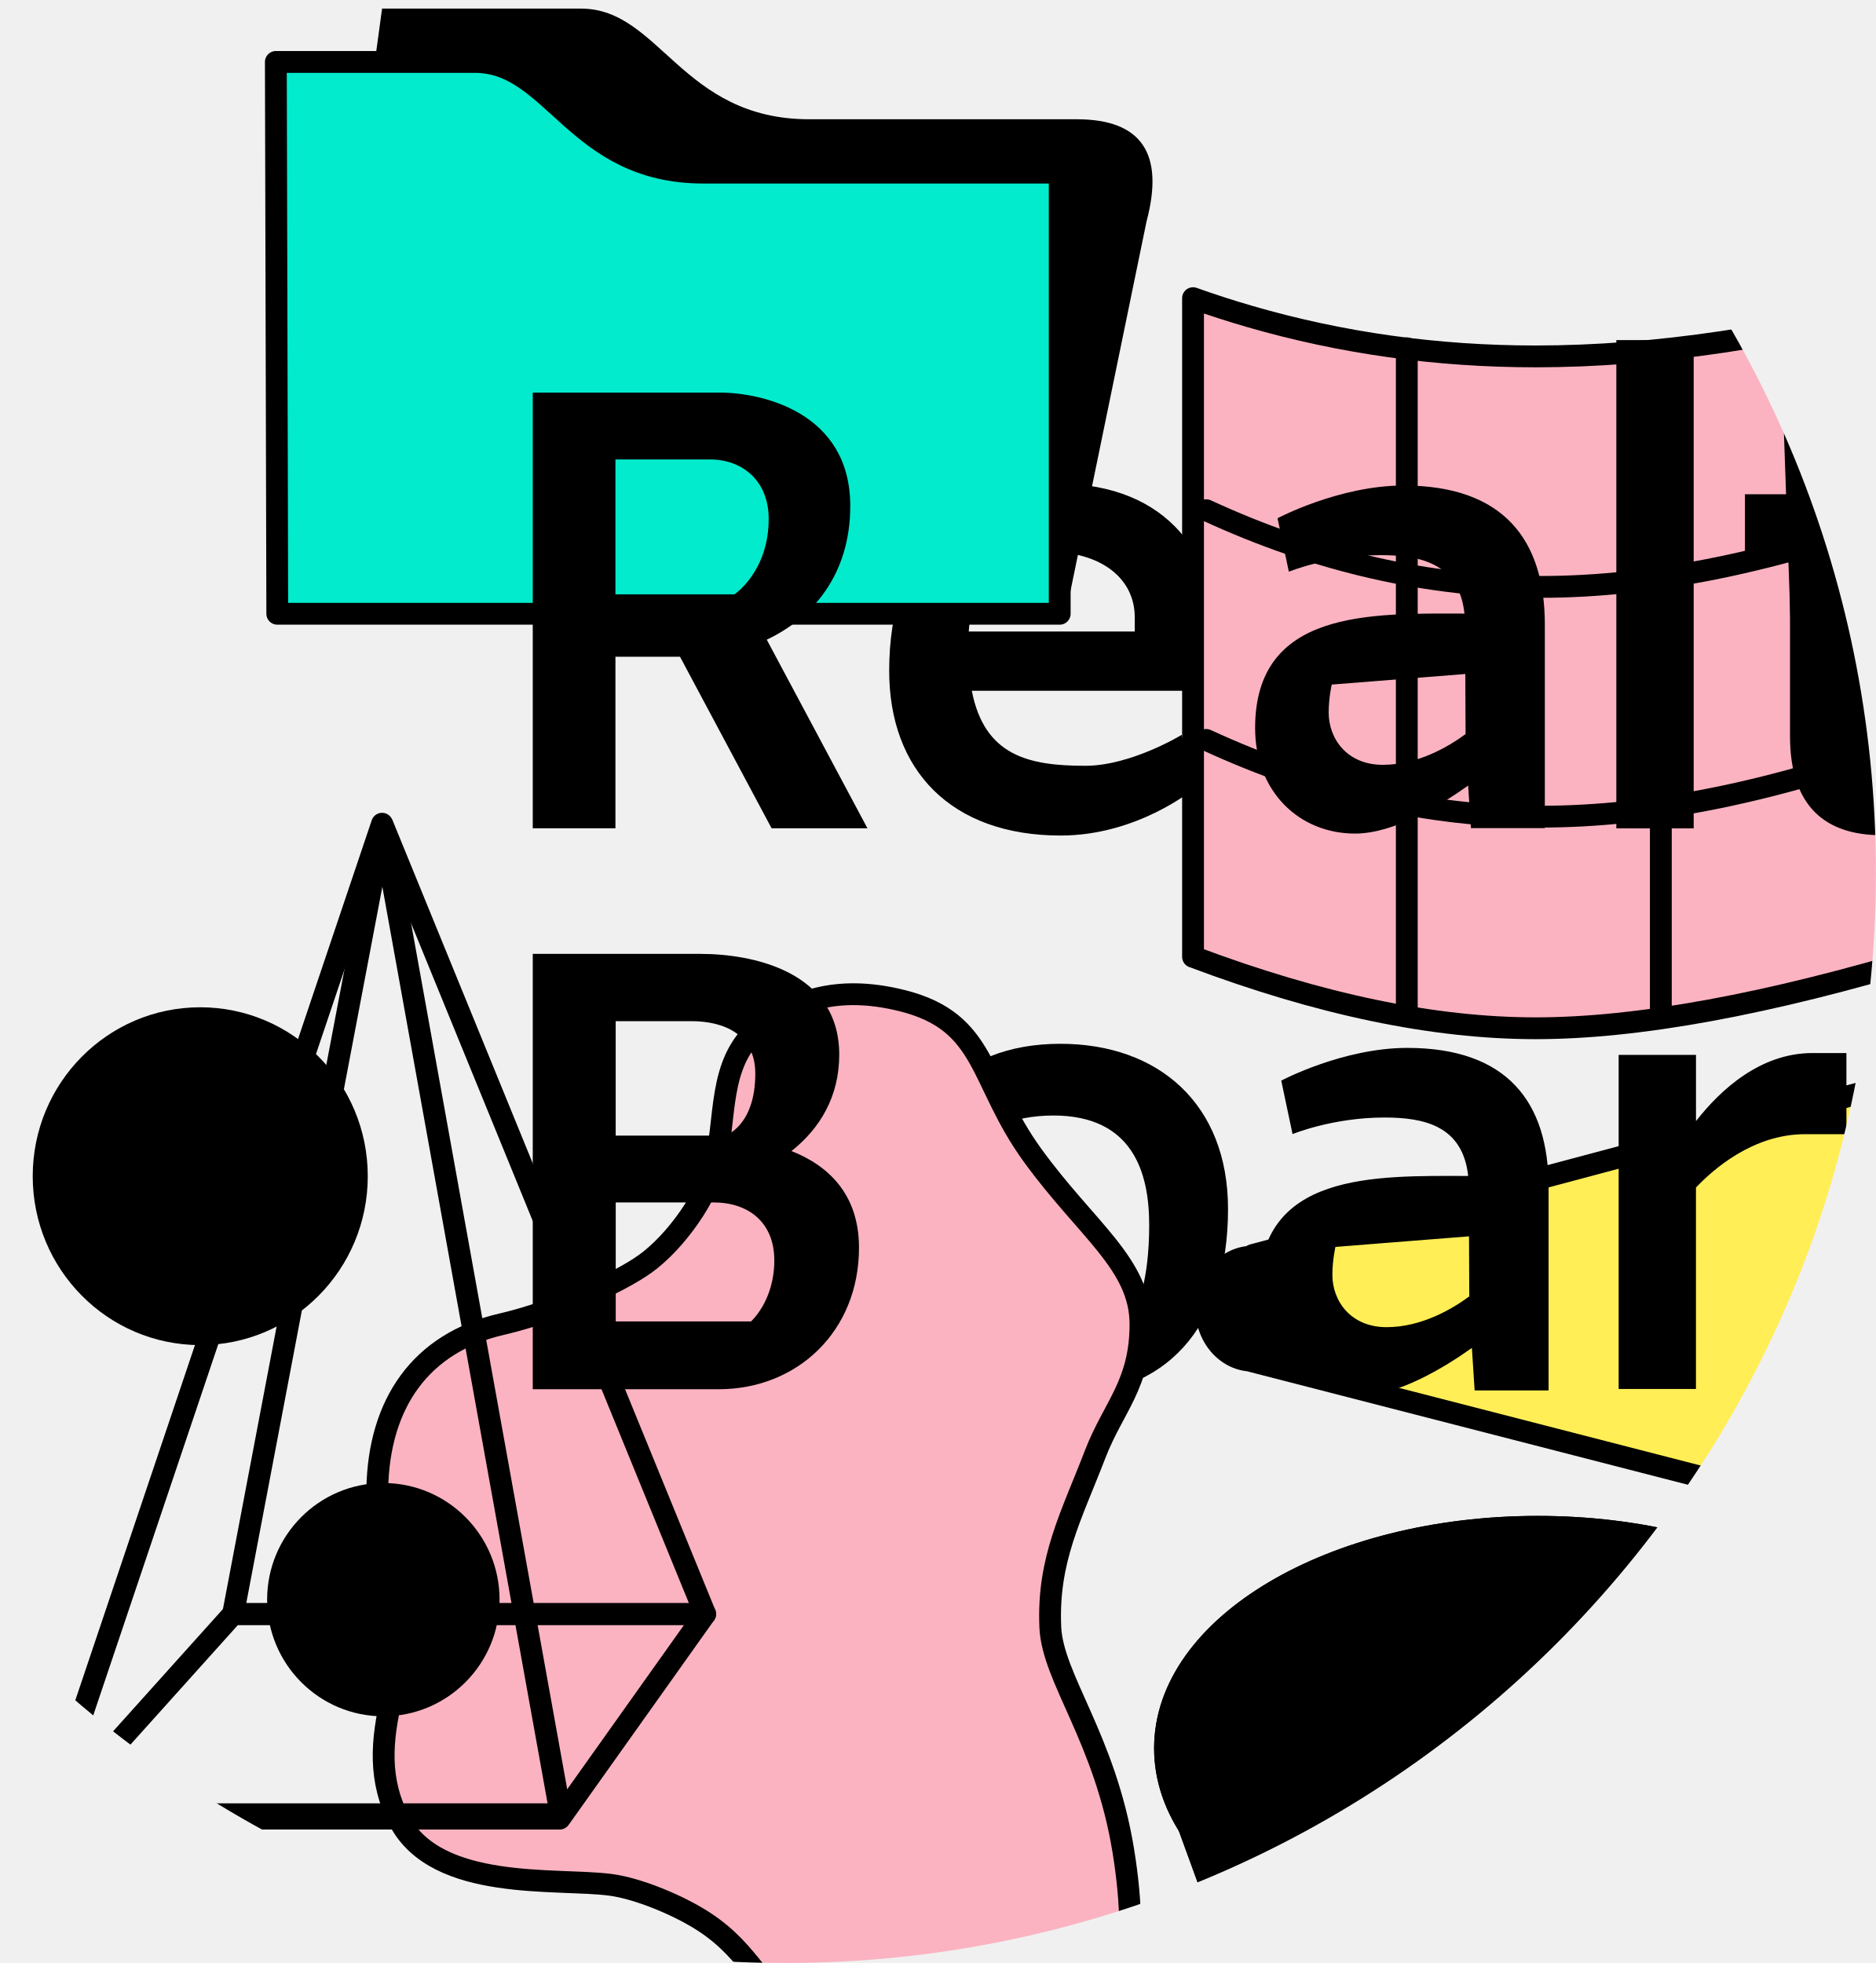
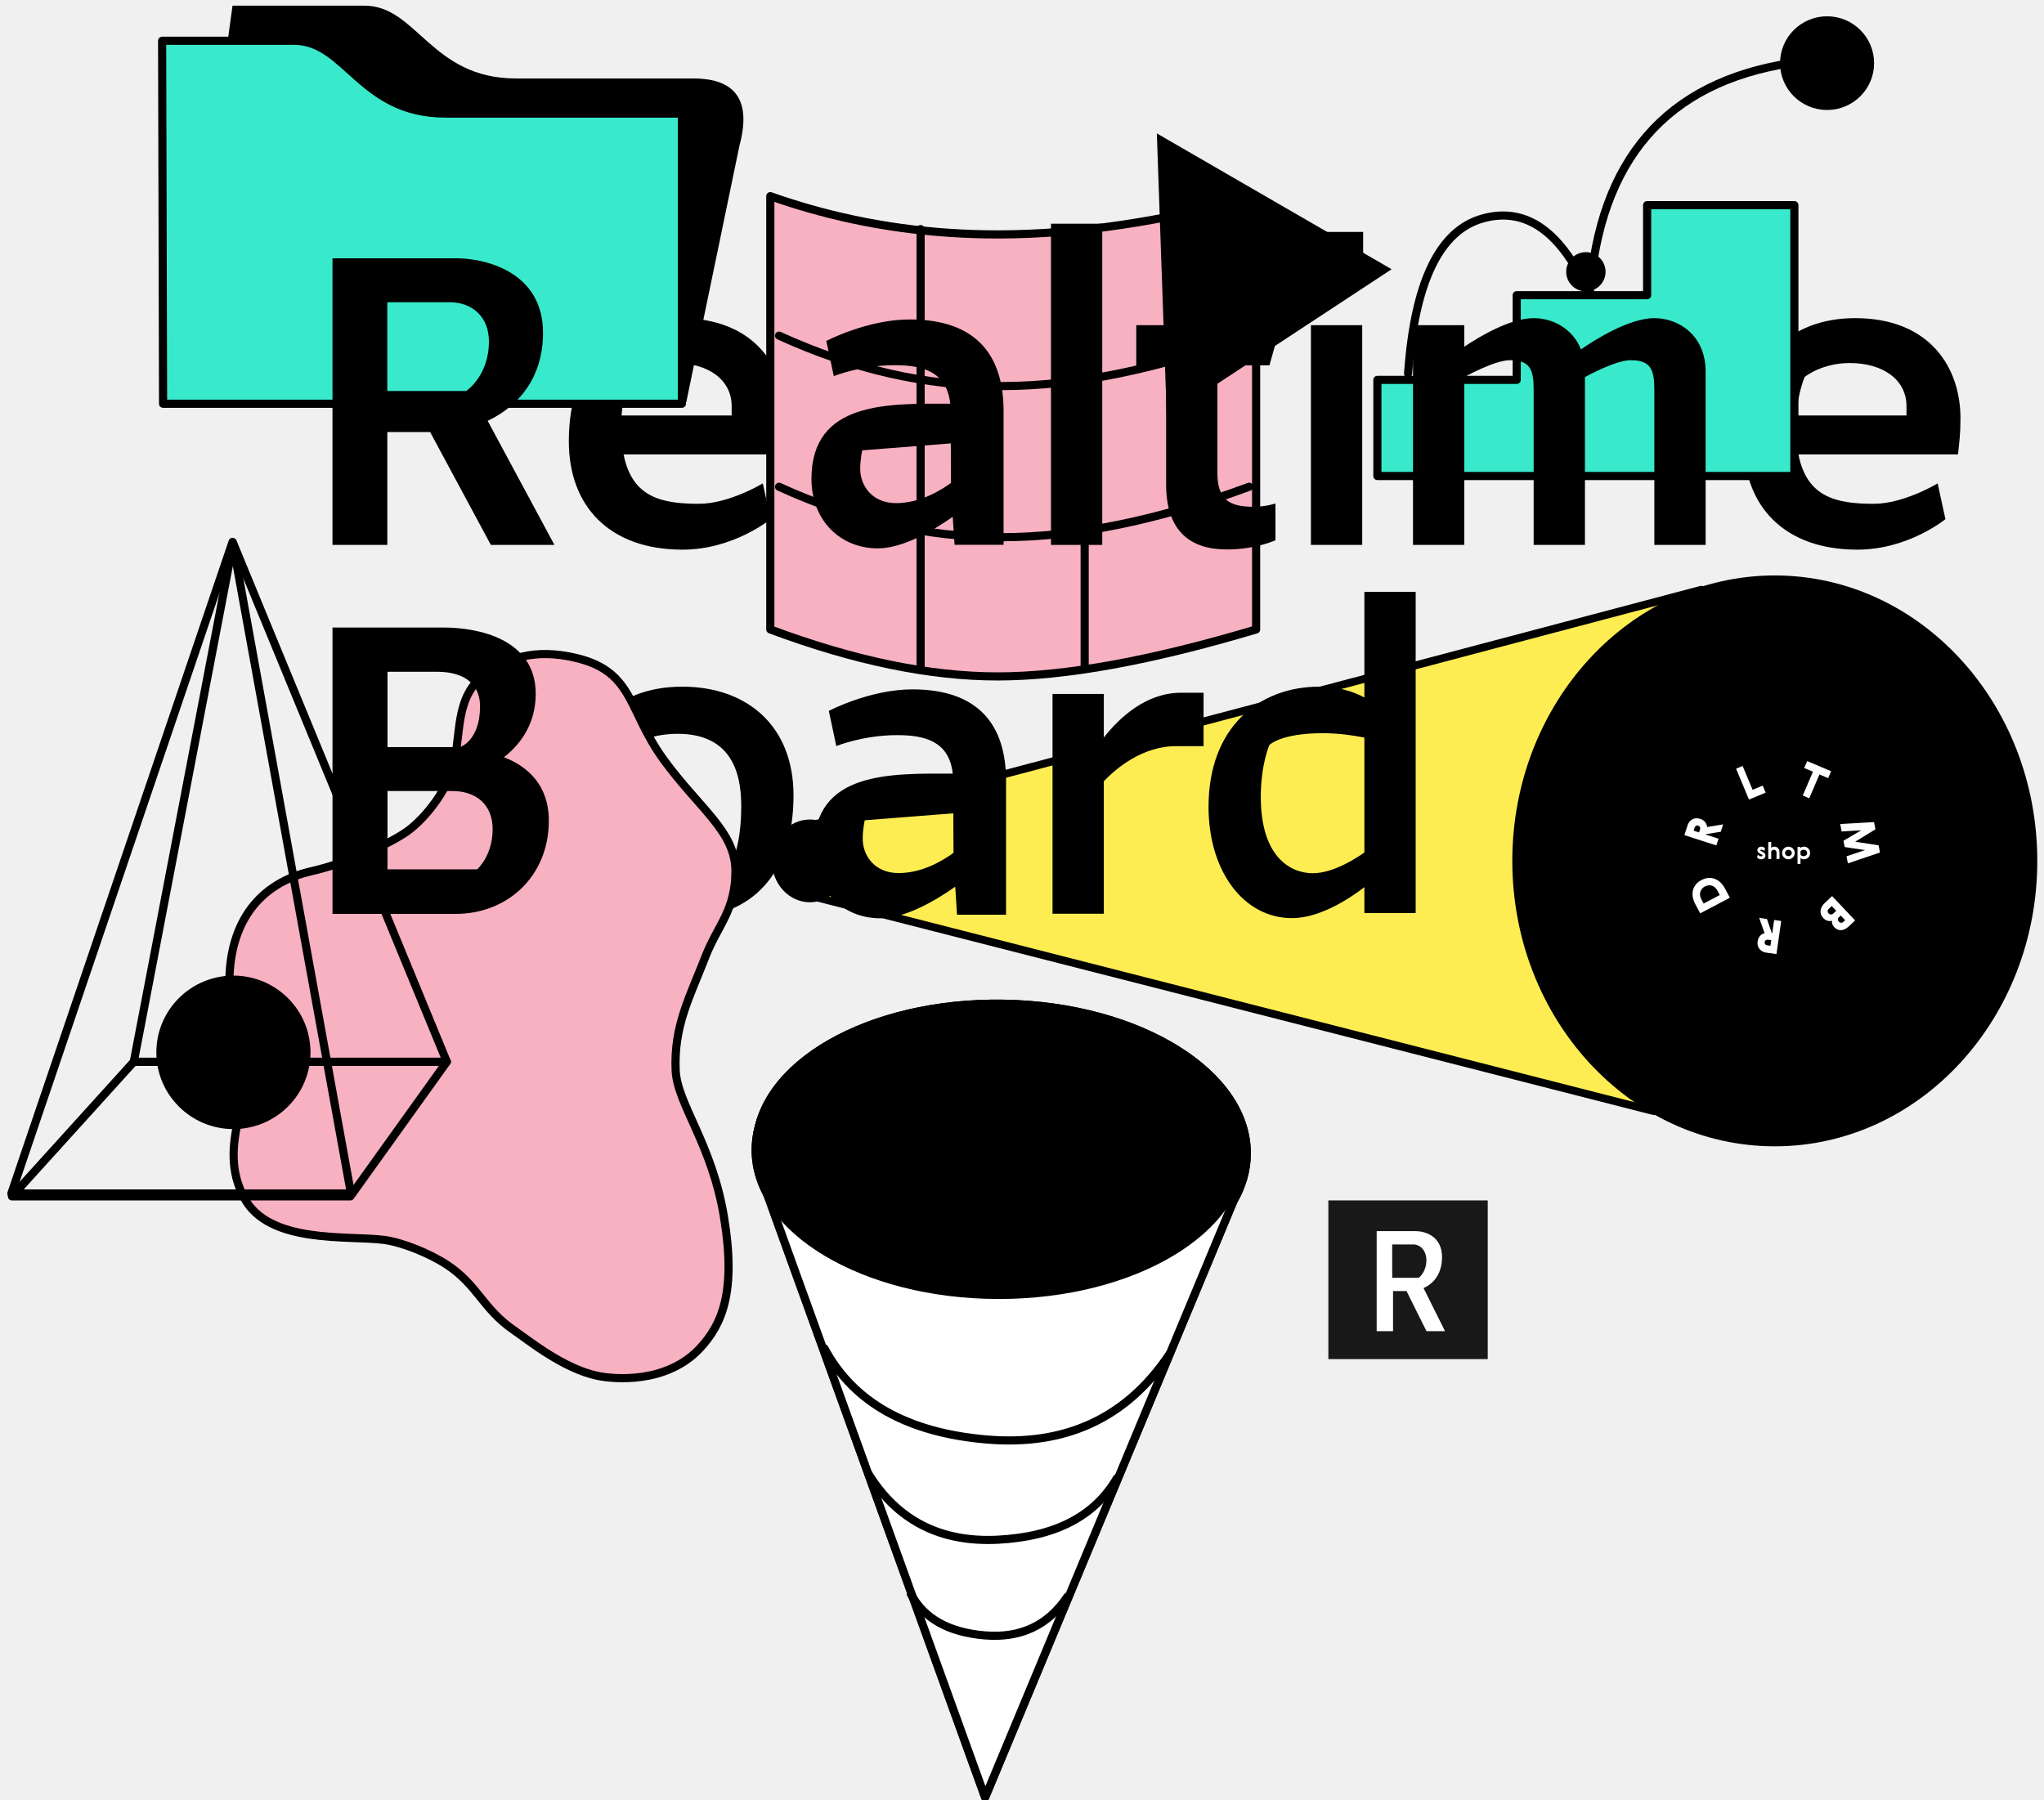
- <svg xmlns="http://www.w3.org/2000/svg" xmlns:xlink="http://www.w3.org/1999/xlink" width="43" height="45" viewBox="0 0 43 45">
+ <svg xmlns="http://www.w3.org/2000/svg" xmlns:xlink="http://www.w3.org/1999/xlink" width="251" height="221" viewBox="0 0 251 221">
  <defs>
-     <rect id="a" width="50" height="50" rx="25" />
-     <path id="c" d="M1.729.076h4.56c1.815 0 2.3 2.537 5.235 2.537h6.13c1.48 0 2.014.78 1.6 2.338l-1.842 8.951-17.41-1.148L1.73.076z" />
-     <path id="e" d="M16.657.18v15.05l.126-.168c-3.61 1.087-6.574 1.63-8.89 1.63-2.313 0-4.91-.542-7.791-1.627l.114.166V.194L.157.174.04.255V.32c2.498.882 5.116 1.323 7.853 1.323 2.742 0 5.722-.442 8.94-1.327V.266l-.13-.099-.046.013z" />
-     <path id="g" d="M.037.063l8.116 4.733L.381 9.947z" />
+     <path id="a" d="M6.141.269h16.201c6.446 0 8.171 8.941 18.594 8.941H62.71c5.262 0 7.157 2.748 5.683 8.242L61.853 49 .008 44.954 6.14.27z" />
+     <path id="c" d="M59.172.06v53.048l.445-.596c-12.822 3.831-23.351 5.744-31.58 5.744-8.216 0-17.442-1.908-27.676-5.73l.405.582v-53L.558.036.141.33v.22c8.875 3.11 18.175 4.665 27.897 4.665 9.74 0 20.326-1.56 31.759-4.679v-.17l-.46-.35-.165.045z" />
+     <path id="e" d="M.133.222l28.83 16.684L1.354 35.059z" />
+     <path id="g" d="M0 0h520v500H0z" />
  </defs>
-   <g fill="none" fill-rule="evenodd" transform="translate(-7 -5)">
-     <mask id="b" fill="#fff">
-       <use xlink:href="#a" />
-     </mask>
-     <g mask="url(#b)">
-       <g transform="translate(8 5)">
-         <path fill="#000" fill-rule="nonzero" d="M23.313 19.154c-2.524 0-3.931-1.51-3.931-3.776 0-2.844 1.612-4.292 3.852-4.292 2.597 0 3.643 1.735 3.643 3.488 0 .571-.042.835-.085 1.261h-5.516c.29 1.496 1.31 1.72 2.602 1.72 1.05 0 2.21-.71 2.21-.71l.269 1.246s-1.282 1.063-3.044 1.063zm-.27-6.503c-.964 0-1.55.483-1.55.483s-.23.503-.287 1.343h3.805v-.327c0-.898-.783-1.499-1.967-1.499zM23.305 23.928c2.256 0 3.844 1.384 3.844 3.786 0 2.727-1.43 4.282-3.844 4.282-2.249 0-3.828-1.384-3.828-3.786 0-2.727 1.445-4.282 3.828-4.282zm1.74 6.033s.297-.545.297-1.88c0-1.2-.374-2.509-2.198-2.509-.996 0-1.564.39-1.564.39s-.297.534-.297 1.87c0 1.199.394 2.52 2.198 2.52 1.001 0 1.565-.391 1.565-.391z" />
-         <g transform="translate(6.028 .121)">
-           <mask id="d" fill="#fff">
-             <use xlink:href="#c" />
-           </mask>
-           <path fill="#000" d="M-1.661 15.572h22.713V-1.593H-1.66z" mask="url(#d)" />
+   <g fill="none" fill-rule="evenodd">
+     <path fill="#000" fill-rule="nonzero" d="M83.815 67.511c-8.967 0-13.964-5.321-13.964-13.31 0-10.024 5.728-15.126 13.685-15.126 9.223 0 12.94 6.115 12.94 12.292 0 2.015-.15 2.945-.302 4.445H76.578c1.029 5.274 4.658 6.065 9.244 6.065 3.73 0 7.851-2.507 7.851-2.507l.955 4.393s-4.553 3.748-10.813 3.748zm-.956-22.92c-3.428 0-5.506 1.7-5.506 1.7s-.818 1.774-1.022 4.736h13.515v-1.154c0-3.164-2.781-5.283-6.987-5.283zM83.787 84.338c8.014 0 13.656 4.877 13.656 13.343 0 9.61-5.08 15.091-13.656 15.091-7.989 0-13.6-4.877-13.6-13.343 0-9.61 5.135-15.091 13.6-15.091zm6.183 21.263s1.053-1.92 1.053-6.63c0-4.223-1.33-8.84-7.808-8.84-3.537 0-5.555 1.378-5.555 1.378s-1.054 1.88-1.054 6.59c0 4.223 1.399 8.88 7.808 8.88 3.554 0 5.556-1.378 5.556-1.378zM240.744 51.367c0 2.015-.15 2.945-.302 4.445h-19.596c1.028 5.274 4.658 6.065 9.243 6.065 3.73 0 7.851-2.507 7.851-2.507l.956 4.393s-4.553 3.748-10.813 3.748c-8.968 0-13.965-5.321-13.965-13.31 0-10.024 5.729-15.126 13.685-15.126 9.223 0 12.94 6.115 12.94 12.292zm-6.63-.34v-1.154c0-3.164-2.782-5.283-6.987-5.283-3.428 0-5.507 1.701-5.507 1.7 0 0-.817 1.775-1.022 4.737h13.516z" />
+     <g transform="translate(22.414 .426)">
+       <mask id="b" fill="#fff">
+         <use xlink:href="#a" />
+       </mask>
+       <path fill="#000" d="M-5.9 54.885h80.685v-60.5H-5.9z" mask="url(#b)" />
+     </g>
+     <path fill="#38EACB" stroke="#000" stroke-linecap="round" stroke-linejoin="round" d="M19.908 5.007H36.11c6.446 0 8.171 8.941 18.594 8.941h29.034V49.59H20.026l-.118-44.582z" />
+     <g transform="translate(94.452 24.202)">
+       <mask id="d" fill="#fff">
+         <use xlink:href="#c" />
+       </mask>
+       <path fill="#FFF" d="M.141 53.108c10.3 3.847 19.6 5.77 27.897 5.77 8.297 0 18.884-1.923 31.759-5.77V-.11c-11.445 3.135-22.031 4.702-31.76 4.702C18.31 4.592 9.012 3.025.142-.11v53.218z" mask="url(#d)" />
+     </g>
+     <path fill="#F8B1C0" stroke="#000" stroke-linecap="round" stroke-linejoin="round" d="M94.593 77.31c10.3 3.847 19.6 5.771 27.897 5.771 8.297 0 18.884-1.924 31.759-5.77V24.092c-11.445 3.134-22.031 4.701-31.76 4.701-8.053 0-15.812-1.074-23.277-3.222a81.5 81.5 0 0 1-4.619-1.48V77.31z" />
+     <g stroke="#000" stroke-linecap="round" stroke-linejoin="round">
+       <path d="M95.666 59.785c9.013 4.132 18.097 6.198 27.253 6.198 9.156 0 19.313-2.066 30.472-6.198M95.666 41.222c9.013 4.133 18.097 6.199 27.253 6.199 9.156 0 19.313-2.066 30.472-6.199M113.048 82.073V28.14M133.195 82.073v-53.25" />
+     </g>
+     <g transform="translate(141.925 16.162)">
+       <mask id="f" fill="#fff">
+         <use xlink:href="#e" />
+       </mask>
+       <path fill="#000" d="M-22.63 6.128L16.788-16.54l21.698 37.43L-.932 43.558z" mask="url(#f)" />
+     </g>
+     <g>
+       <g transform="translate(94.484 70.699)">
+         <path fill="#FEED52" stroke="#000" stroke-linecap="round" stroke-linejoin="round" stroke-width=".96" d="M114.433 1.735L4.97 30.702v8.606l103.64 26.467" />
+         <ellipse cx="123.458" cy="35.037" fill="#000" stroke="#000" stroke-linecap="round" stroke-linejoin="round" stroke-width=".96" rx="31.753" ry="34.578" />
+         <ellipse cx="4.97" cy="35.037" fill="#000" rx="4.668" ry="5.083" />
+       </g>
+     </g>
+     <g stroke="#000" stroke-linecap="round" stroke-linejoin="round">
+       <g transform="translate(89.874 122.434)">
+         <g transform="translate(.06 .207)">
+           <path fill="#FFF" d="M61.54 24.858L31.037 98.12 3.121 20.819l.104.002c-.2-.875-.297-1.768-.28-2.674C3.117 8.187 16.74.349 33.37.639 50 .93 63.34 9.24 63.166 19.198c-.034 1.987-.604 3.89-1.626 5.66z" />
+           <path d="M11.309 42.972c3.538 6.621 10.172 10.35 19.901 11.187 9.73.837 17.209-2.645 22.439-10.447M47.211 58.917c-2.713 4.677-7.582 7.195-14.607 7.552-7.024.358-12.32-2.337-15.889-8.084M21.93 73.147c1.604 3 4.61 4.69 9.02 5.07 4.41.38 7.8-1.2 10.17-4.735" />
+           <ellipse cx="32.729" cy="18.618" fill="#000" stroke-width=".5" rx="18.036" ry="30.116" transform="rotate(90 32.729 18.618)" />
        </g>
-         <path fill="#02EBCD" stroke="#000" stroke-linecap="round" stroke-linejoin="round" stroke-width=".5" d="M5.323 1.42h4.56c1.815 0 2.3 2.537 5.235 2.537h8.173V14.07H5.356L5.323 1.421z" />
-         <g transform="translate(26.307 6.704)">
-           <mask id="f" fill="#fff">
-             <use xlink:href="#e" />
-           </mask>
-           <path fill="#FFF" d="M.04 15.23c2.9 1.092 5.517 1.638 7.853 1.638 2.336 0 5.316-.546 8.94-1.637V.13c-3.222.89-6.202 1.335-8.94 1.335C5.154 1.466 2.537 1.02.04.132V15.23z" mask="url(#f)" />
-         </g>
-         <path fill="#FBB3C1" stroke="#000" stroke-linecap="round" stroke-linejoin="round" stroke-width=".5" d="M26.347 21.934c2.9 1.092 5.517 1.638 7.853 1.638 2.336 0 5.316-.546 8.94-1.638V6.836C39.92 7.725 36.94 8.17 34.2 8.17c-2.267 0-4.451-.305-6.553-.915-.437-.127-.87-.266-1.3-.42v15.1z" />
-         <g stroke="#000" stroke-linecap="round" stroke-linejoin="round" stroke-width=".5">
-           <path d="M26.65 16.962c2.536 1.172 5.093 1.759 7.67 1.759 2.578 0 5.438-.587 8.579-1.759M26.65 11.696c2.536 1.172 5.093 1.758 7.67 1.758 2.578 0 5.438-.586 8.579-1.758M31.247 23.286V7.984M37.07 23.286V8.178" />
-         </g>
-         <g transform="translate(39.671 4.586)">
-           <mask id="h" fill="#fff">
-             <use xlink:href="#g" />
-           </mask>
-           <path fill="#000" d="M-6.37 1.739L4.726-4.692l6.108 10.62-11.096 6.43z" mask="url(#h)" />
-         </g>
-         <g>
-           <g transform="translate(26.316 20.059)">
-             <path fill="#FE5" stroke="#000" stroke-linecap="round" stroke-linejoin="round" stroke-width=".5" d="M32.213.492L1.4 8.711v2.441l29.175 7.51" />
-             <ellipse cx="1.399" cy="9.941" fill="#000" rx="1.314" ry="1.442" />
-           </g>
-         </g>
-         <g stroke="#000" stroke-linecap="round" stroke-linejoin="round" stroke-width=".5">
-           <g transform="translate(24.713 34.027)">
-             <g transform="translate(.017 .059)">
-               <path fill="#FFF" d="M17.693 7.818L9.042 28.44 1.118 6.68h.03a3.094 3.094 0 0 1-.08-.752C1.118 3.123 4.982.917 9.7.999c4.718.083 8.503 2.422 8.454 5.226a3.259 3.259 0 0 1-.46 1.593z" />
-               <ellipse cx="9.519" cy="5.992" fill="#000" rx="5.077" ry="8.544" transform="rotate(90 9.519 5.992)" />
-             </g>
-             <path fill="#02EBCD" d="M17.71 7.877L9.06 28.499 1.136 6.737l.03.001a3.094 3.094 0 0 1-.08-.753c.048-2.803 3.913-5.01 8.631-4.927 4.718.082 8.503 2.422 8.455 5.225a3.259 3.259 0 0 1-.462 1.594z" />
-             <ellipse cx="9.536" cy="6.051" fill="#000" rx="5.077" ry="8.544" transform="rotate(90 9.536 6.05)" />
-           </g>
-         </g>
-         <g transform="translate(0 18.779)">
-           <path fill="#FBB3C1" stroke="#000" stroke-linecap="round" stroke-linejoin="round" stroke-width=".5" d="M19.68 4.16c-1.557-.39-2.49.07-3.106.489-1.098.748-.921 1.977-1.148 3.125-.17.861-.953 1.932-1.642 2.423-.605.432-2.048 1.094-3.286 1.38-1.852.426-2.814 1.813-2.85 3.776-.028 1.577.767 2.127.578 3.964-.028.277-.18.529-.245.8-.24 1.004-.315 1.918.18 2.852.858 1.614 3.59 1.299 4.827 1.459.64.082 1.592.478 2.172.862 1.072.71 1.245 1.536 2.307 2.273.534.371 1.721 1.349 2.902 1.601.575.123 2.388.285 3.54-.953.78-.84 1.258-1.99.839-4.567-.42-2.577-1.623-3.95-1.673-5.127-.066-1.549.483-2.542 1.03-3.963.417-1.08 1.037-1.598 1.037-2.978 0-1.379-1.234-2.16-2.475-3.873-1.241-1.714-1.032-3.054-2.986-3.543z" />
-           <path stroke="#000" stroke-linecap="round" stroke-linejoin="round" stroke-width=".5" d="M.13 22.911h11.7l3.334-4.69H4.344z" />
-           <ellipse cx="7.787" cy="17.892" fill="#000" rx="2.664" ry="2.674" />
-           <path stroke="#000" stroke-linecap="round" stroke-linejoin="round" stroke-width=".5" d="M.11 22.811L7.758.104l4.093 22.707z" />
-           <path stroke="#000" stroke-linecap="round" stroke-linejoin="round" stroke-width=".5" d="M15.164 18.222L7.777.144 4.343 18.222z" />
-         </g>
-         <path fill="#000" fill-rule="nonzero" d="M31.258 24.022c-1.475 0-2.889.75-2.889.75l.259 1.226s.923-.38 2.103-.38c.918 0 1.796.19 1.923 1.34-2.165-.005-4.798-.087-4.798 2.624 0 1.445 1 2.418 2.29 2.418.892 0 1.957-.648 2.593-1.1l.063.975h1.695v-4.663c0-1.947-.949-3.19-3.24-3.19zm-1.717 5.202c0-.33.07-.64.07-.64l3.062-.242.006 1.377c-.379.28-1.086.705-1.896.705-.82 0-1.242-.597-1.242-1.2zM27.77 16.691c0 1.445 1.002 2.418 2.29 2.418.892 0 1.958-.648 2.593-1.1l.064.975h1.694V14.32c0-1.947-.948-3.19-3.239-3.19-1.474 0-2.888.75-2.888.75l.259 1.226s.923-.38 2.102-.38c.919 0 1.797.19 1.924 1.34-2.165-.005-4.799-.087-4.799 2.624zm1.686-.358c0-.33.07-.64.07-.64l3.062-.242.006 1.377c-.379.28-1.087.705-1.897.705-.82 0-1.241-.597-1.241-1.2zm6.594 2.656h1.773V7.796h-1.773v11.193zm10.834 5.317a3.227 3.227 0 0 0-1.56-.378c-2.101 0-3.827 1.437-3.827 4.185 0 2.267 1.229 3.881 2.883 3.881.951 0 1.953-.653 2.504-1.078v.903h1.773V20.626h-1.773v3.68zm-1.78 6.124c-.798 0-1.8-.594-1.8-2.662 0-1.132.295-1.805.295-1.805s.388-.413 1.843-.413c.54 0 1.048.073 1.442.152v4.005c-.21.151-1.047.723-1.78.723zm-.068-11.441h1.773v-7.658h-1.773v7.658zm-.032-9.07h1.838V8.083h-1.838V9.92zm13.676 3.03v6.04h-1.773v-5.413c0-.7-.127-1.024-.818-1.024-.539 0-1.58.59-1.58.59v5.847h-1.773v-5.413c0-.7-.128-1.024-.818-1.024-.54 0-1.58.59-1.58.59v5.847h-1.774v-7.658h1.773v.75c.511-.344 1.585-.995 2.402-.995.642 0 1.342.35 1.632 1.09.427-.3 1.64-1.09 2.54-1.09.834 0 1.77.593 1.77 1.864zm-18.65-.217h-1.032V11.33h1.033l.18-1.825h1.593v1.825h2.19l-.392 1.4h-1.798v3.754c0 .948.444 1.174 1.242 1.174.446 0 .764-.115.764-.115v1.283s-.683.32-1.682.32c-1.257 0-2.097-.632-2.097-2.27v-4.145zM18.49 11.598C18.49 9.45 16.462 9 15.501 9h-4.289v9.988h1.895v-3.933h1.48l2.1 3.933h2.197l-2.308-4.324c1.07-.505 1.914-1.509 1.914-3.067zm-5.383-1.066h2.162c.758 0 1.351.496 1.351 1.364 0 1.208-.785 1.729-.785 1.729h-2.728v-3.093zm4.035 15.855c.651-.515 1.095-1.247 1.095-2.21 0-1.93-2.026-2.31-3.176-2.31h-3.849v9.98h4.26c1.803 0 3.218-1.326 3.218-3.246 0-1.252-.738-1.896-1.548-2.214zm-2.302-2.978c.79 0 1.473.325 1.473 1.202 0 1.206-.69 1.422-.69 1.422h-2.51V23.41h1.727zm1.374 6.884h-3.1v-2.728h2.246c.791 0 1.389.452 1.389 1.329 0 .929-.535 1.399-.535 1.399zm25.11-6.153V26h-.949c-1.197 0-2.115.816-2.5 1.224v4.617h-1.772v-7.659h1.773V25.7c.559-.715 1.472-1.56 2.672-1.56h.776z" />
-         <ellipse cx="3.59" cy="26.963" fill="#000" fill-rule="nonzero" stroke="#000" stroke-linecap="round" stroke-linejoin="round" stroke-width=".5" rx="3.59" ry="3.622" />
+         <path fill="#FFF" d="M61.6 25.065L31.098 98.327 3.182 21.026l.104.002c-.2-.875-.297-1.768-.28-2.674C3.178 8.394 16.8.556 33.43.846c16.63.29 29.97 8.6 29.796 18.559-.034 1.987-.604 3.89-1.627 5.66z" />
+         <path d="M11.37 43.18c3.538 6.62 10.172 10.35 19.901 11.186 9.73.837 17.209-2.646 22.438-10.448M47.272 59.124c-2.713 4.677-7.582 7.195-14.607 7.552-7.024.358-12.32-2.337-15.889-8.084M21.992 73.354c1.603 3 4.61 4.69 9.02 5.07 4.409.38 7.799-1.2 10.169-4.735" />
+         <ellipse cx="32.79" cy="18.825" fill="#000" stroke-width=".5" rx="18.036" ry="30.116" transform="rotate(90 32.79 18.825)" />
      </g>
+     </g>
+     <g stroke="#000" stroke-linecap="round" stroke-linejoin="round">
+       <g transform="translate(168.826 2.501)">
+         <path fill="#38EACB" d="M51.519 55.964V22.696h-18.08v11.056H17.424v10.403H.315v11.809z" />
+         <path d="M4.084 43.389c.794-11.243 3.857-17.599 9.19-19.068 5.331-1.469 9.699 1.667 13.102 9.407 1.195-16.61 9.42-26.101 24.675-28.474" />
+         <ellipse cx="55.536" cy="5.254" fill="#000" rx="5.275" ry="5.254" />
+         <ellipse cx="25.917" cy="30.878" fill="#000" rx="1.917" ry="1.909" />
+       </g>
+     </g>
+     <g transform="translate(1 66.188)">
+       <path fill="#F8B1C0" stroke="#000" stroke-linecap="round" stroke-linejoin="round" d="M69.912 14.663c-5.535-1.373-8.848.246-11.036 1.723-3.902 2.635-3.272 6.968-4.078 11.013-.604 3.037-3.387 6.812-5.831 8.542-2.151 1.521-7.275 3.857-11.674 4.862-6.578 1.502-9.996 6.392-10.124 13.312-.102 5.558 2.722 7.497 2.054 13.968-.101.98-.642 1.866-.872 2.823-.85 3.536-1.118 6.76.642 10.05 3.045 5.688 12.75 4.578 17.144 5.142 2.274.292 5.657 1.685 7.718 3.039 3.807 2.502 4.422 5.413 8.192 8.013 1.897 1.308 6.115 4.753 10.31 5.643 2.044.434 8.482 1.002 12.573-3.36 2.776-2.96 4.472-7.014 2.982-16.097-1.49-9.082-5.765-13.922-5.943-18.07-.234-5.46 1.718-8.961 3.663-13.968 1.479-3.808 3.68-5.633 3.68-10.495 0-4.862-4.382-7.613-8.791-13.654-4.41-6.041-3.666-10.763-10.609-12.486z" />
+       <path stroke="#000" stroke-linecap="round" stroke-linejoin="round" d="M.464 80.754h41.561l11.844-16.53H15.43z" />
+       <ellipse cx="27.663" cy="63.064" fill="#000" rx="9.464" ry="9.425" />
+       <path stroke="#000" stroke-linecap="round" stroke-linejoin="round" d="M.393 80.4L27.557.369 42.096 80.4z" />
+       <path stroke="#000" stroke-linecap="round" stroke-linejoin="round" d="M53.87 64.225L27.627.509 15.429 64.225z" />
+     </g>
+     <path fill="#000" fill-rule="nonzero" d="M112.038 84.67c-5.24 0-10.26 2.644-10.26 2.644l.917 4.32s3.28-1.343 7.47-1.343c3.262 0 6.382.675 6.832 4.726-7.69-.017-17.045-.308-17.045 9.248 0 5.093 3.557 8.523 8.137 8.523 3.167 0 6.951-2.284 9.21-3.88l.224 3.438h6.02V95.912c0-6.862-3.369-11.242-11.505-11.242zm-6.098 18.335c0-1.164.25-2.257.25-2.257l10.875-.853.023 4.853c-1.346.987-3.86 2.484-6.738 2.484-2.913 0-4.41-2.102-4.41-4.227zm-6.294-44.177c0 5.095 3.556 8.524 8.136 8.524 3.167 0 6.952-2.284 9.21-3.88l.225 3.438h6.02V50.476c0-6.862-3.37-11.242-11.506-11.242-5.239 0-10.26 2.644-10.26 2.644l.918 4.32s3.28-1.343 7.47-1.343c3.262 0 6.382.675 6.832 4.727-7.69-.018-17.045-.309-17.045 9.246zm5.988-1.26c0-1.163.249-2.256.249-2.256l10.876-.853c.007 1.797.017 3.716.022 4.853-1.346.987-3.86 2.484-6.738 2.484-2.913 0-4.41-2.102-4.41-4.227zm23.423 9.36h6.298v-39.45h-6.298v39.45zm38.487 18.74c-1.363-.732-3.192-1.331-5.541-1.331-7.466 0-13.597 5.064-13.597 14.75 0 7.99 4.367 13.68 10.242 13.68 3.38 0 6.938-2.302 8.896-3.8v3.183h6.298V72.698h-6.298v12.97zm-6.326 21.584c-2.832 0-6.395-2.091-6.395-9.38 0-3.99 1.053-6.363 1.053-6.363s1.375-1.456 6.547-1.456c1.919 0 3.722.257 5.121.538v14.114c-.743.534-3.718 2.547-6.326 2.547zm-.238-40.323h6.298V39.936h-6.298v26.993zm-.114-31.969h6.528v-6.47h-6.528v6.47zm48.582 10.683V66.93h-6.298V47.85c0-2.469-.452-3.61-2.905-3.61-1.916 0-5.616 2.077-5.616 2.077V66.93h-6.298V47.85c0-2.469-.452-3.61-2.905-3.61-1.916 0-5.615 2.077-5.615 2.077V66.93h-6.298V39.936h6.298v2.647c1.815-1.214 5.629-3.508 8.533-3.508 2.278 0 4.766 1.236 5.796 3.841 1.518-1.056 5.824-3.841 9.023-3.841 2.963 0 6.285 2.089 6.285 6.568zm-66.25-.77h-3.666v-4.937h3.666l.639-6.432h5.66v6.432h7.779l-1.392 4.938h-6.387v13.23c0 3.342 1.578 4.137 4.414 4.137 1.584 0 2.713-.405 2.713-.405v4.522s-2.427 1.128-5.974 1.128c-4.468 0-7.452-2.229-7.452-8.002v-14.61zm-76.515-3.995c0-7.566-7.205-9.153-10.618-9.153H40.829v35.204h6.733V53.066h5.256l7.46 13.863h7.806l-8.201-15.242c3.8-1.78 6.8-5.317 6.8-10.81zm-19.121-3.756h7.677c2.695 0 4.801 1.75 4.801 4.806 0 4.26-2.79 6.094-2.79 6.094h-9.688v-10.9zm14.33 55.88c2.315-1.814 3.892-4.395 3.892-7.79 0-6.8-7.198-8.137-11.282-8.137H40.83v35.172H55.96c6.407 0 11.434-4.673 11.434-11.438 0-4.413-2.623-6.685-5.502-7.806zM53.715 82.51c2.81 0 5.233 1.146 5.233 4.236 0 4.252-2.448 5.013-2.448 5.013h-8.916v-9.249h6.131zm4.884 24.26H47.584v-9.613h7.98c2.81 0 4.933 1.593 4.933 4.683 0 3.275-1.898 4.93-1.898 4.93zm89.198-21.684v6.558h-3.372c-4.25 0-7.511 2.873-8.878 4.312v16.271h-6.299V85.232h6.299v5.352c1.985-2.523 5.229-5.5 9.491-5.5h2.759z" />
+     <g>
+       <path fill="#000" d="M163.12 147.437h19.571v19.493H163.12z" opacity=".9" style="mix-blend-mode:multiply" />
+       <path fill="#FFF" d="M175.173 163.5h2.274l-2.639-5.297c1.273-.56 2.27-1.78 2.27-3.8 0-2.642-2.163-3.196-3.266-3.196h-4.758V163.5h2.01v-4.93h1.654l2.455 4.93zm-4.212-10.654h2.582c.906 0 1.615.811 1.615 1.909 0 1.53-.939 2.188-.939 2.188h-3.258v-4.097z" />
+     </g>
+     <g fill="#FFF">
+       <path d="M207.978 102.028l.661.212.127-.392c.064-.196-.022-.38-.23-.446-.185-.06-.364.027-.431.234l-.127.392zm-1.137.548l.391-1.208c.187-.577.75-1.051 1.548-.795.476.153.82.527.851 1.006l1.97-.33-.293.91-1.86.304-.01.033 1.595.512-.267.827-3.925-1.259zM213.187 94.414l.806-.334 1.222 2.925 1.246-.516.362.866-2.052.85zM221.917 93.478l2.943 1.246-.364.853-1.072-.455-1.25 2.926-.797-.338 1.249-2.926-1.073-.454zM230.685 103.824l.174.887-3.94 1.33-.17-.865 2.278-.768-2.5-.372-.152-.774 2.178-1.28-2.4.14-.178-.91 4.153-.24.173.887-2.487 1.52zM226.58 113.022l-.543-.575-.226.212c-.155.145-.166.375-.005.546.153.162.38.185.556.02l.218-.203zm-1.094-1.158l-.55-.584-.372.349a.388.388 0 0 0-.014.562c.15.158.392.182.568.017l.368-.344zm1.533 1.924c-.56.525-1.247.65-1.762.104-.244-.259-.325-.528-.284-.802-.36.102-.756.009-1.094-.35-.527-.558-.37-1.301.195-1.83l.908-.85 2.823 2.992-.786.736zM217.41 116.16l.098-.685-.409-.058c-.205-.029-.372.086-.402.301-.028.193.088.353.304.384l.41.058zm.736 1.023l-1.262-.18c-.602-.084-1.167-.557-1.049-1.384.07-.492.383-.893.851-1.006l-.66-1.878.95.135.616 1.774.034.004.236-1.653.865.123-.58 4.065zM208.897 110.394l.308.581 1.98-1.042-.309-.582c-.298-.56-.92-.79-1.518-.474-.559.294-.77.936-.461 1.517zm-.725.64c-.612-1.152-.395-2.334.767-2.946 1.147-.604 2.273-.11 2.877 1.027l.61 1.148-3.645 1.919-.61-1.148zM216.158 104.864c-.239-.12-.356-.264-.356-.45 0-.231.195-.426.482-.426.216 0 .383.097.452.203l-.07.324a.556.556 0 0 0-.373-.155c-.08 0-.124.029-.124.071 0 .046.038.07.118.11l.138.07c.242.124.37.25.37.47 0 .264-.209.461-.53.461-.25 0-.432-.123-.504-.252l.104-.32a.506.506 0 0 0 .41.206c.09 0 .159-.029.159-.1 0-.063-.049-.095-.153-.15l-.123-.062zM217.503 105.502h-.365v-2.084h.365v.759c.04-.109.173-.19.385-.19.305 0 .63.201.63.66v.855h-.365v-.796c0-.211-.141-.332-.32-.332-.155 0-.304.095-.33.224v.904zM219.613 105.156c.23 0 .414-.158.414-.39 0-.231-.184-.392-.414-.392-.23 0-.414.16-.414.392s.184.39.414.39m0 .386a.777.777 0 0 1 0-1.554.777.777 0 1 1 0 1.554M221.484 104.374c-.181 0-.34.086-.385.195v.392c.046.112.204.195.385.195.253 0 .428-.16.428-.392s-.175-.39-.428-.39m.049 1.168c-.219 0-.385-.083-.434-.195v.765h-.365v-2.084h.353v.155c.05-.11.222-.195.44-.195.397 0 .753.315.753.776 0 .46-.354.778-.747.778" />
    </g>
  </g>
</svg>
